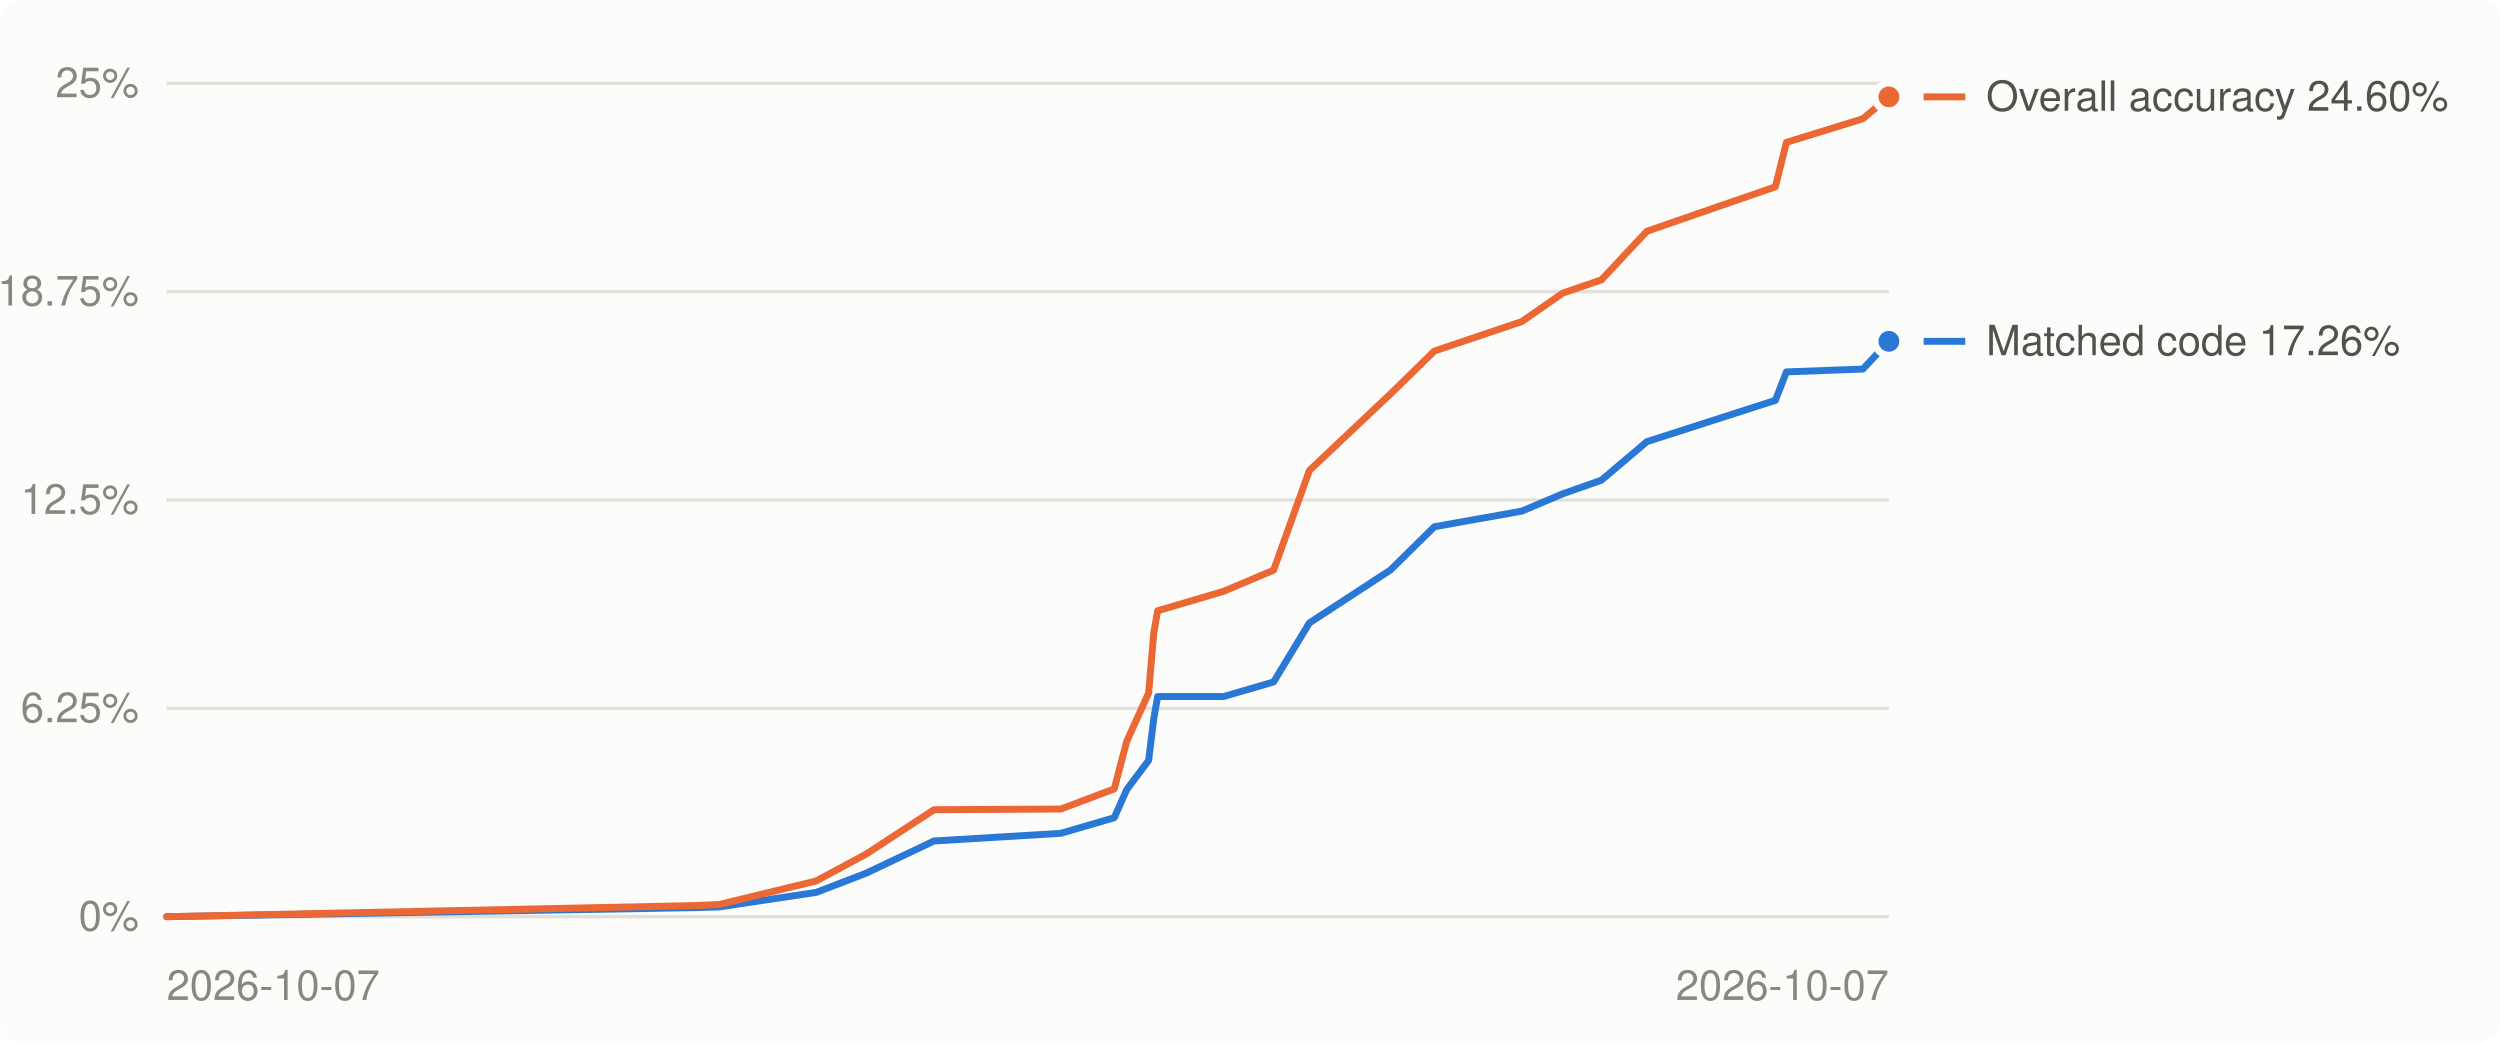
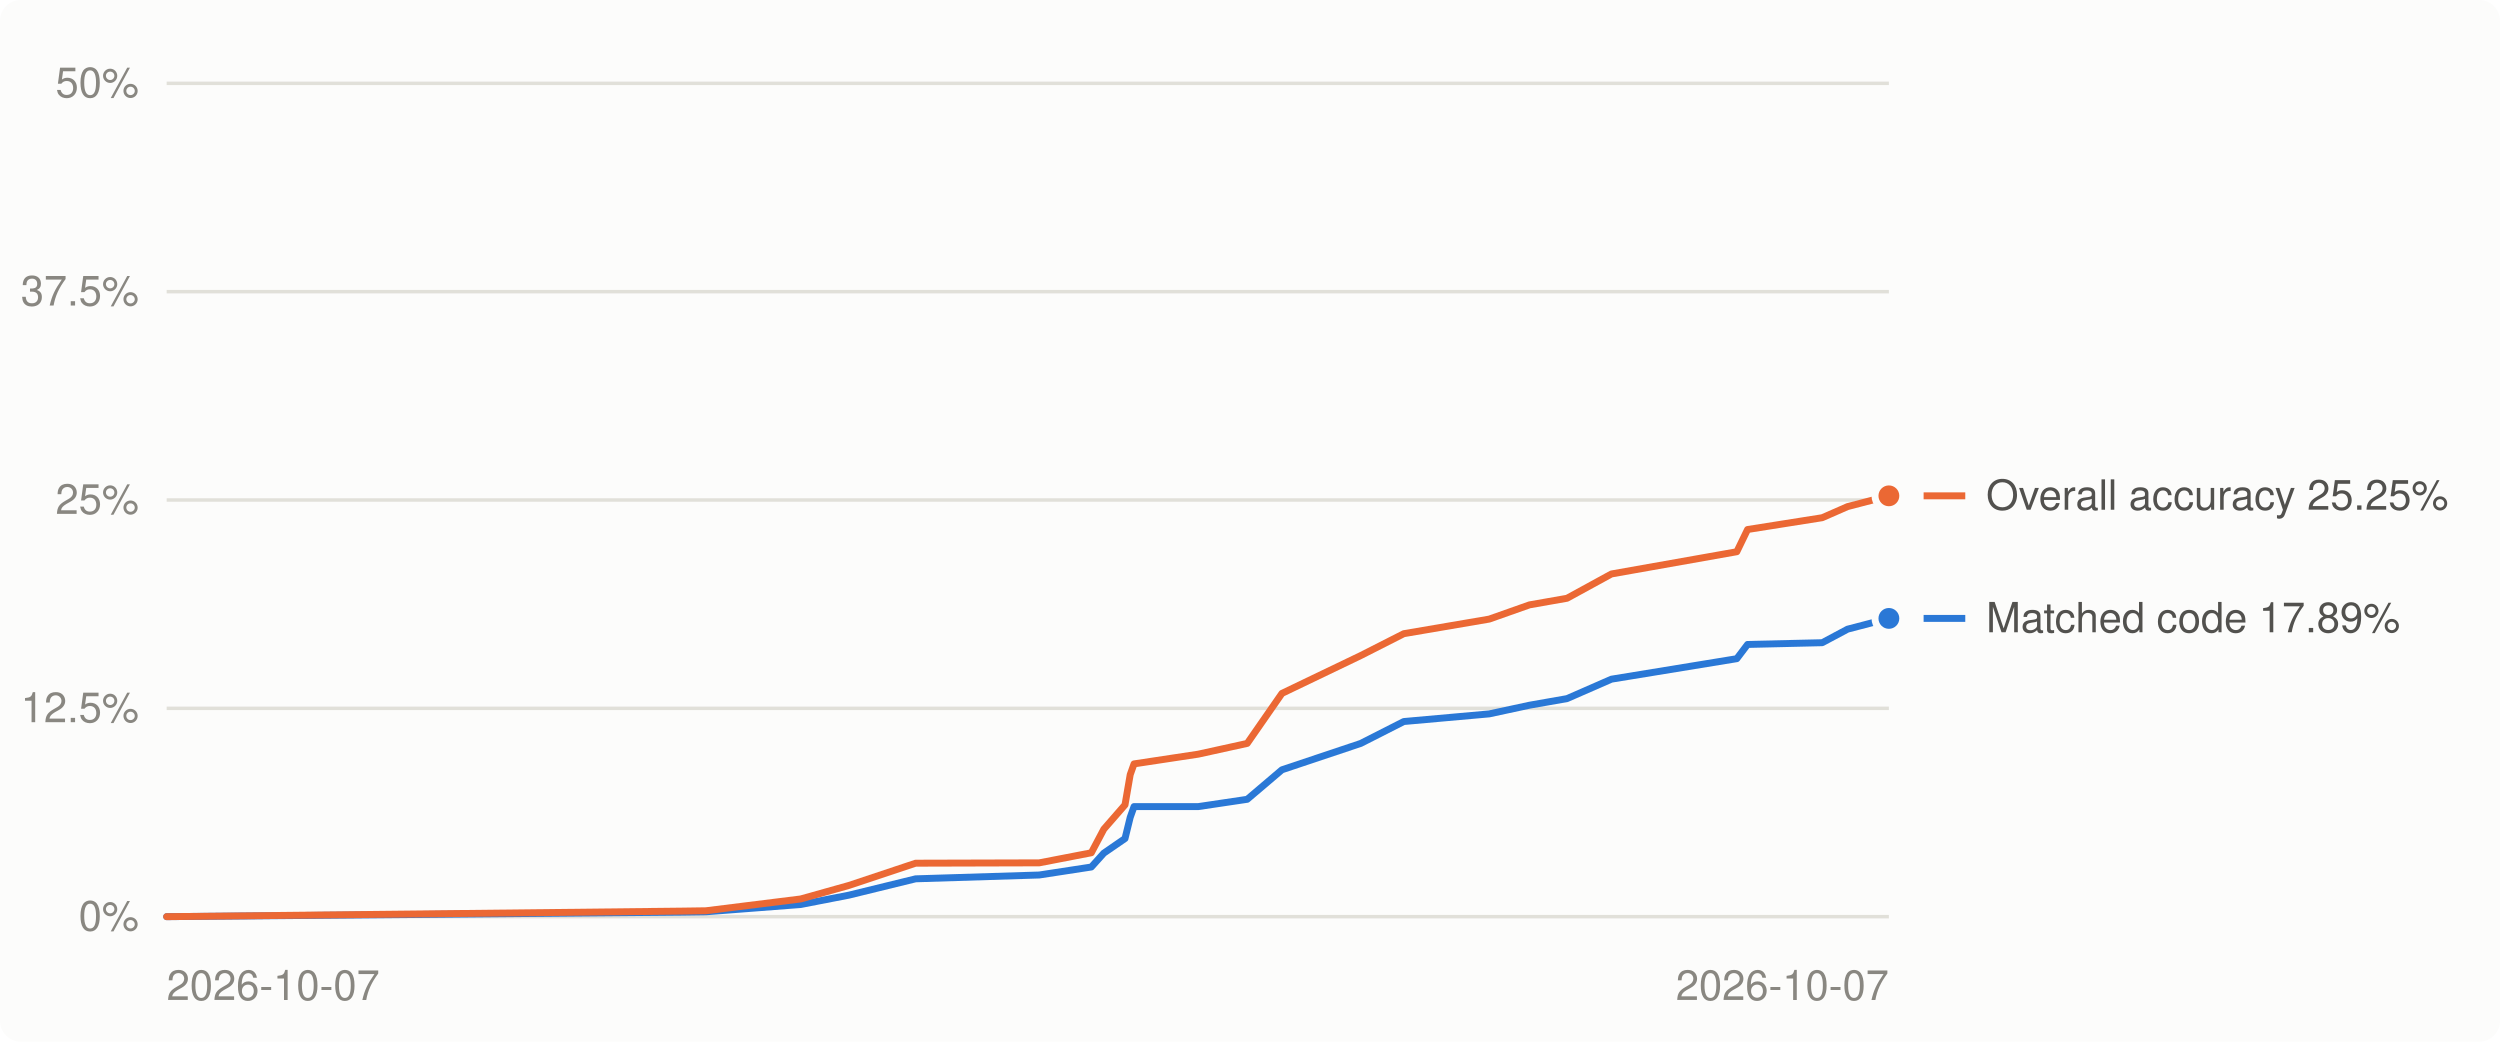
<svg xmlns="http://www.w3.org/2000/svg" viewBox="0 0 720 300" width="720" height="300" role="img" aria-label="Decompilation progress over time">
  <style>
.bg{fill:#fcfcfb}.grid{stroke:#e1e0d9}.muted{fill:#898781}.lbl{fill:#52514e}.ln0{stroke:#2a78d6}.dot0{fill:#2a78d6;stroke:#fcfcfb}.ln1{stroke:#eb6834}.dot1{fill:#eb6834;stroke:#fcfcfb}
@media (prefers-color-scheme: dark){.bg{fill:#1a1a19}.grid{stroke:#2c2c2a}.muted{fill:#898781}.lbl{fill:#c3c2b7}.ln0{stroke:#3987e5}.dot0{fill:#3987e5;stroke:#1a1a19}.ln1{stroke:#d95926}.dot1{fill:#d95926;stroke:#1a1a19}}
text{font:12px -apple-system,BlinkMacSystemFont,'Segoe UI',Helvetica,Arial,sans-serif}
</style>
  <rect class="bg" width="720" height="300" rx="6" />
  <line x1="48" x2="544" y1="264.0" y2="264.0" class="grid" stroke-width="1" />
  <text x="40" y="268.0" class="muted" text-anchor="end">0%</text>
  <line x1="48" x2="544" y1="204.0" y2="204.0" class="grid" stroke-width="1" />
-   <text x="40" y="208.0" class="muted" text-anchor="end">6.25%</text>
+   <text x="40" y="208.0" class="muted" text-anchor="end">12.5%</text>
  <line x1="48" x2="544" y1="144.0" y2="144.0" class="grid" stroke-width="1" />
-   <text x="40" y="148.0" class="muted" text-anchor="end">12.5%</text>
+   <text x="40" y="148.0" class="muted" text-anchor="end">25%</text>
  <line x1="48" x2="544" y1="84.0" y2="84.0" class="grid" stroke-width="1" />
-   <text x="40" y="88.0" class="muted" text-anchor="end">18.75%</text>
+   <text x="40" y="88.0" class="muted" text-anchor="end">37.5%</text>
  <line x1="48" x2="544" y1="24.0" y2="24.0" class="grid" stroke-width="1" />
-   <text x="40" y="28.0" class="muted" text-anchor="end">25%</text>
+   <text x="40" y="28.0" class="muted" text-anchor="end">50%</text>
  <text class="muted" x="48.0" y="288" text-anchor="start">2026-10-07</text>
  <text class="muted" x="544.0" y="288" text-anchor="end">2026-10-07</text>
-   <polyline points="48.0,264.0 200.1,261.4 207.1,261.2 235.1,257.0 249.4,251.5 269.0,242.2 305.5,240.0 320.9,235.5 324.5,227.4 330.8,219.0 332.3,206.9 333.4,200.6 352.4,200.6 366.8,196.4 377.1,179.4 400.4,164.2 413.1,151.7 438.3,147.2 450.1,142.2 461.2,138.3 474.3,127.2 511.3,115.3 514.5,107.1 536.5,106.3 544.0,98.3" fill="none" class="ln0" stroke-width="2" stroke-linejoin="round" stroke-linecap="round" />
-   <polyline points="48.0,264.0 200.1,260.8 207.1,260.5 235.1,253.7 249.4,246.0 269.0,233.2 305.5,233.0 320.9,227.2 324.5,213.5 330.8,199.6 332.3,182.2 333.4,175.9 352.4,170.3 366.8,164.2 377.1,135.5 400.4,113.5 413.1,101.1 438.3,92.6 450.1,84.4 461.2,80.6 474.3,66.6 511.3,53.8 514.5,41.0 536.5,34.2 544.0,27.9" fill="none" class="ln1" stroke-width="2" stroke-linejoin="round" stroke-linecap="round" />
-   <circle cx="544.0" cy="98.3" r="4" class="dot0" stroke-width="2" />
-   <circle cx="544.0" cy="27.9" r="4" class="dot1" stroke-width="2" />
-   <line x1="554" x2="566" y1="98.3" y2="98.3" class="ln0" stroke-width="2" />
-   <text class="lbl" x="572" y="102.3">Matched code 17.26%</text>
-   <line x1="554" x2="566" y1="27.9" y2="27.9" class="ln1" stroke-width="2" />
-   <text class="lbl" x="572" y="31.9">Overall accuracy 24.60%</text>
+   <polyline points="48.0,264.0 196.4,262.7 203.3,262.6 230.6,260.5 244.5,257.8 263.7,253.1 299.3,252.0 314.3,249.7 317.9,245.7 324.0,241.5 325.5,235.4 326.6,232.3 345.1,232.3 359.2,230.2 369.2,221.7 391.9,214.1 404.3,207.8 428.9,205.6 440.5,203.1 451.3,201.2 464.1,195.6 500.2,189.7 503.3,185.6 524.8,185.1 532.1,181.2 544.0,178.1" fill="none" class="ln0" stroke-width="2" stroke-linejoin="round" stroke-linecap="round" />
+   <polyline points="48.0,264.0 196.4,262.4 203.3,262.3 230.6,258.9 244.5,255.0 263.7,248.6 299.3,248.5 314.3,245.6 317.9,238.8 324.0,231.8 325.5,223.1 326.6,220.0 345.1,217.2 359.2,214.1 369.2,199.7 391.9,188.8 404.3,182.5 428.9,178.3 440.5,174.2 451.3,172.3 464.1,165.3 500.2,158.9 503.3,152.5 524.8,149.1 532.1,145.9 544.0,142.8" fill="none" class="ln1" stroke-width="2" stroke-linejoin="round" stroke-linecap="round" />
+   <circle cx="544.0" cy="178.1" r="4" class="dot0" stroke-width="2" />
+   <circle cx="544.0" cy="142.8" r="4" class="dot1" stroke-width="2" />
+   <line x1="554" x2="566" y1="178.1" y2="178.1" class="ln0" stroke-width="2" />
+   <text class="lbl" x="572" y="182.1">Matched code 17.89%</text>
+   <line x1="554" x2="566" y1="142.8" y2="142.8" class="ln1" stroke-width="2" />
+   <text class="lbl" x="572" y="146.8">Overall accuracy 25.25%</text>
</svg>
